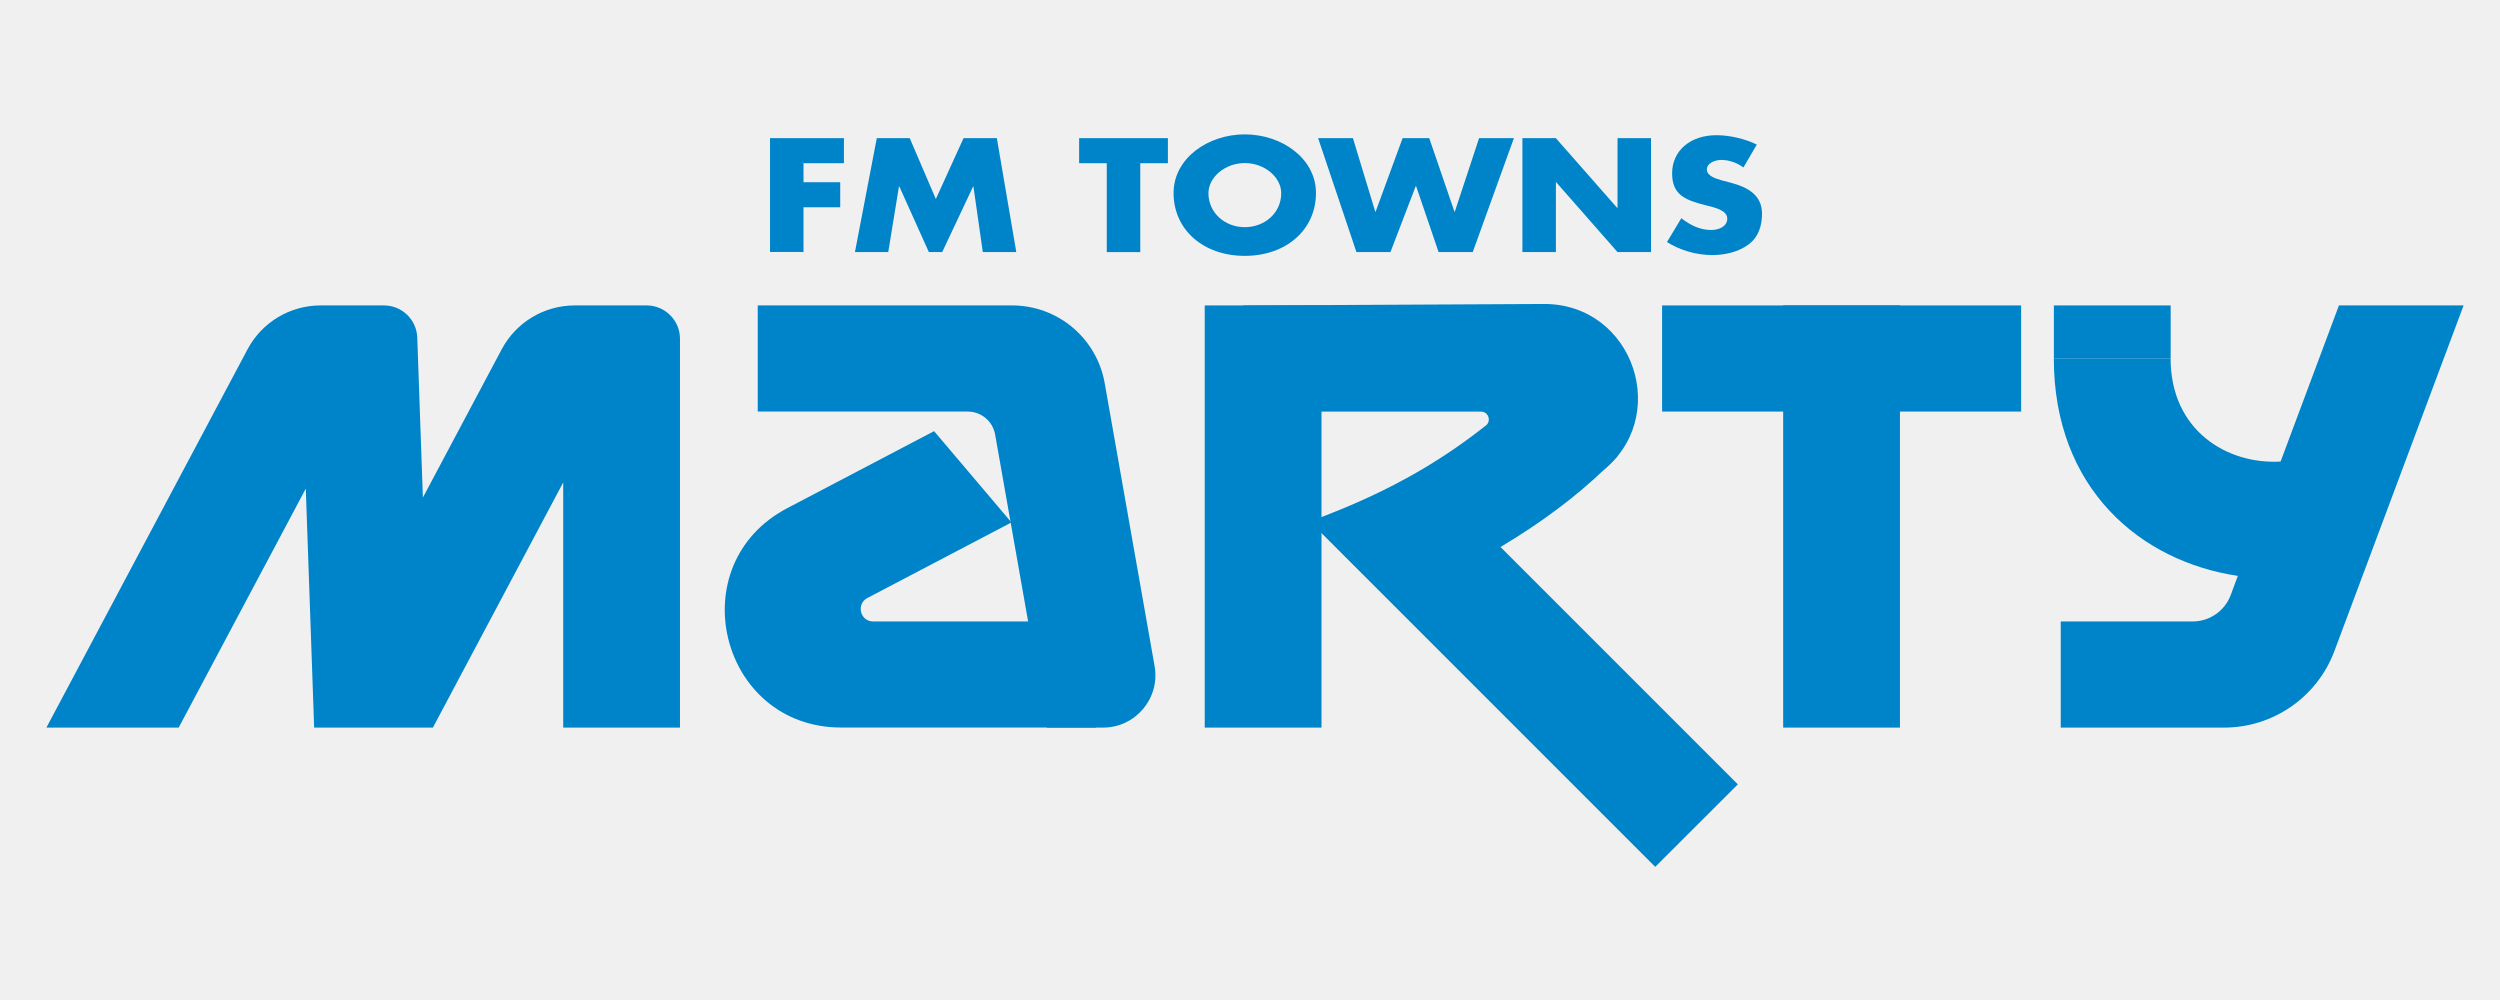
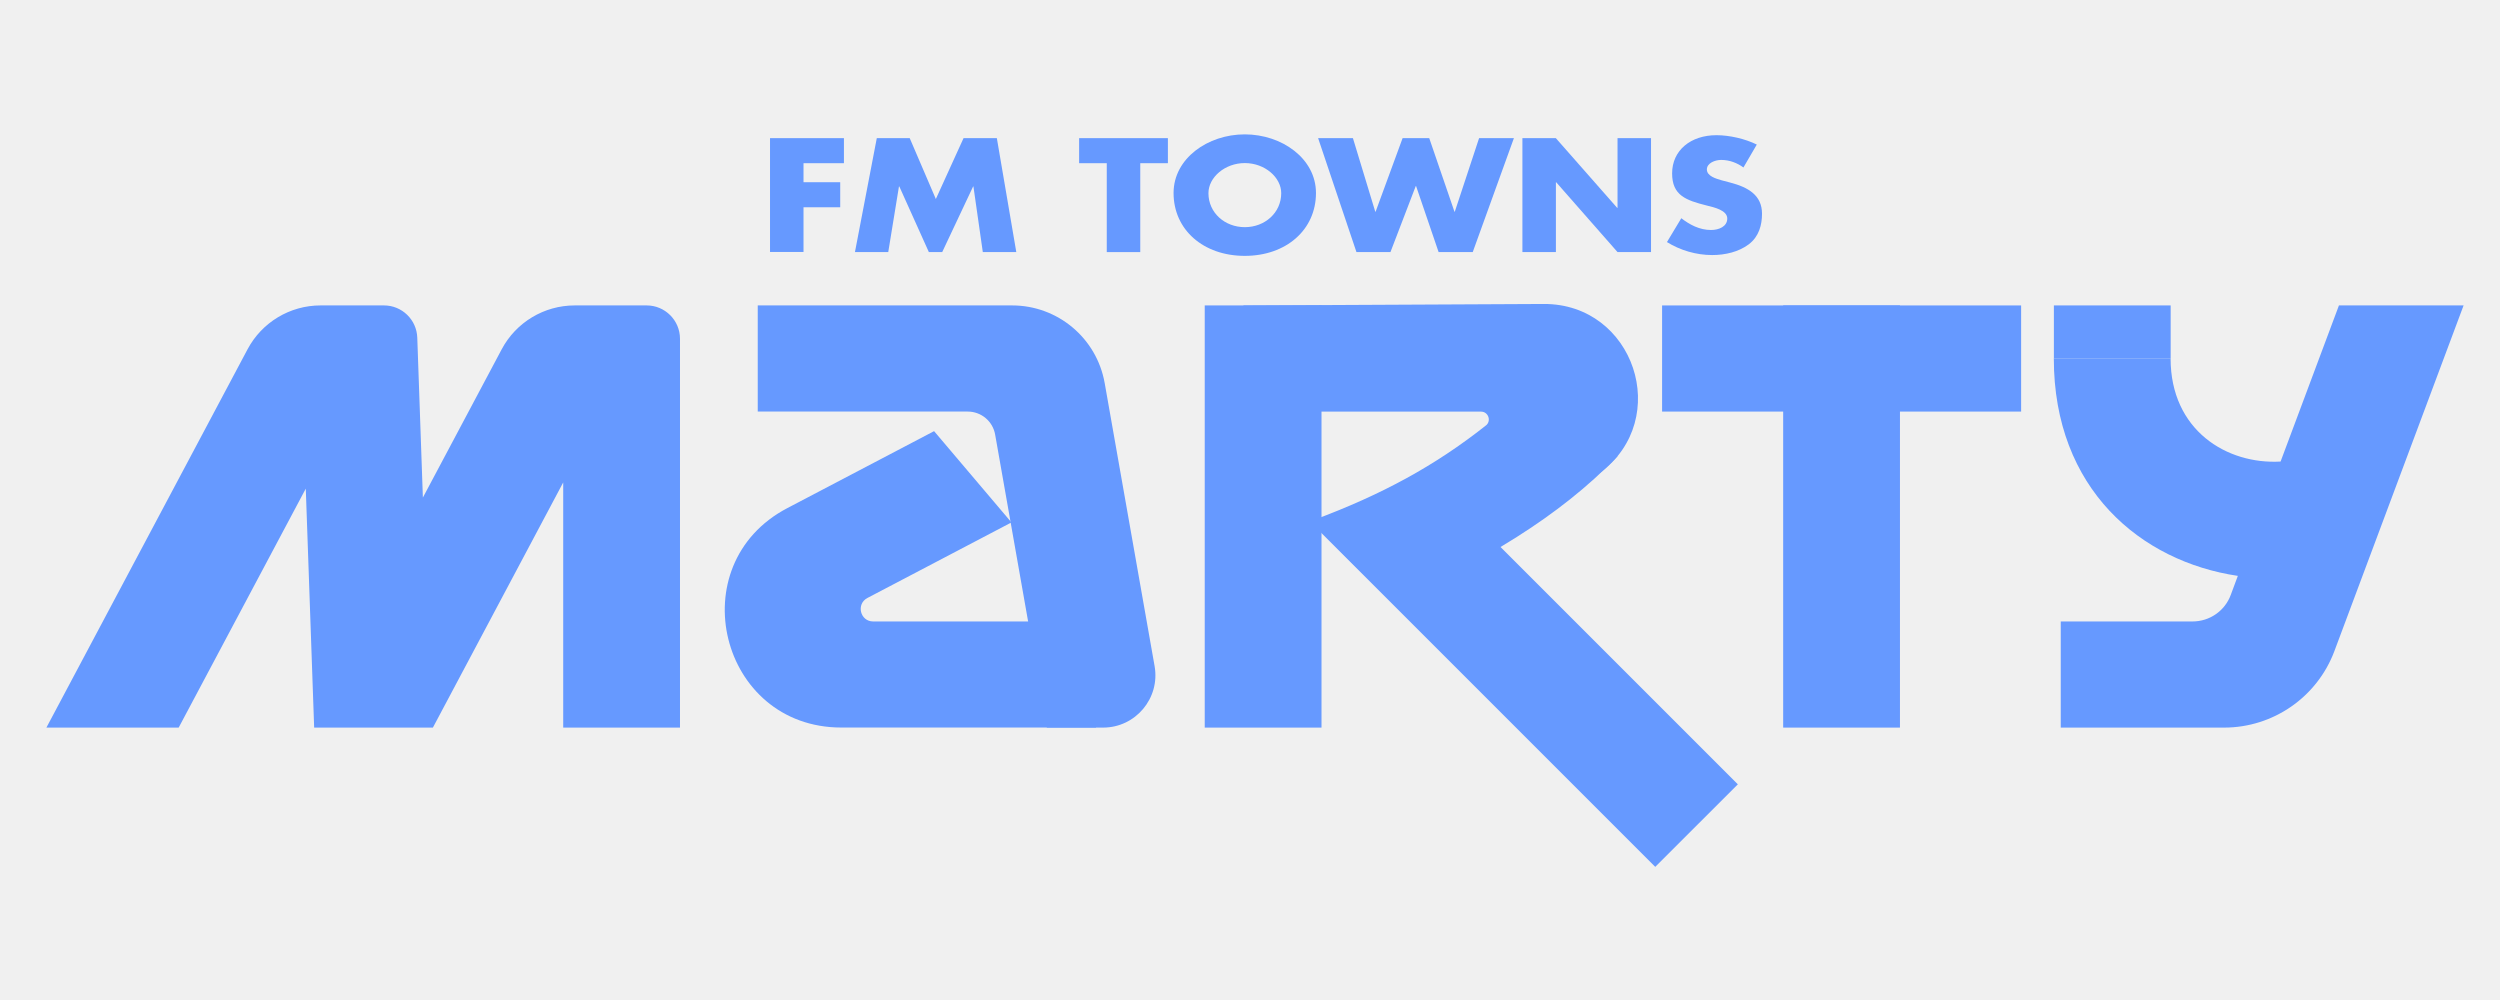
<svg xmlns="http://www.w3.org/2000/svg" version="1.1" id="Layer_1" x="0px" y="0px" viewBox="0 0 500 200" xml:space="preserve" width="500" height="200">
  <defs id="defs51" />
  <style type="text/css" id="style2">
	.st0{fill:#080E0E;}
	.st1{fill:#0084C9;}
	.st2{fill:#FFFFFF;}
</style>
-   <g id="g46" transform="matrix(0.1259118,0,0,0.1259118,9.28077,26.87344)">
-     <g id="g26">
-       <rect x="1839.9" y="271.7" class="st1" width="185.5" height="670.6" id="rect4" />
-       <polygon class="st1" points="2017.6,625.6 2190.8,536.5 2686.7,1032.4 2555.5,1163.5 " id="polygon6" />
-       <path class="st1" d="M 1760.3,844.8 1681,395.1 c -12.6,-71.4 -74.6,-123.4 -147.1,-123.4 h -36.3 -367.7 v 168.6 h 333.5 c 21.5,0 39.9,15.4 43.6,36.6 l 82.1,465.4 h 89.3 c 51.7,0 90.8,-46.7 81.9,-97.5 z" id="path8" />
-       <rect x="2767.2" y="70.8" transform="rotate(90,2851.476,355.9987)" class="st1" width="168.6" height="570.3" id="rect10" />
-       <path class="st1" d="m 1304.1,736.4 228.8,-120 -122.9,-145 -233.2,122.3 c -171,89.7 -107.3,348.5 85.8,348.5 h 404.6 V 773.7 h -354 c -20.6,0 -27.4,-27.7 -9.1,-37.3 z" id="path12" />
-       <path class="st1" d="M 723.2,341.4 598,576.9 589.1,322.8 c -1,-28.5 -24.4,-51.1 -52.9,-51.1 H 435.5 c -48.6,0 -93.2,26.8 -116,69.7 L 0,942.3 H 210.1 L 412,562.7 425.3,942.3 h 188.6 l 207,-389.4 v 389.4 h 185.5 V 324.7 c 0,-29.2 -23.7,-53 -53,-53 H 839.3 c -48.7,0 -93.3,26.8 -116.1,69.7 z" id="path14" />
-       <rect x="2758.7" y="271.7" class="st1" width="185.5" height="670.6" id="rect16" />
-       <rect x="3188.7" y="271.7" class="st1" width="185.5" height="84.3" id="rect18" />
-       <path class="st1" d="m 3839.5,271.7 h -198 l -92.7,248 c -85.4,4.9 -174.7,-49.6 -174.7,-163.8 h -185.5 c 0,207.5 138.5,322.6 292.3,345.4 l -11.3,30.4 c -9.4,25.3 -33.6,42 -60.6,42 h -209.4 v 168.6 h 259.5 c 78,0 147.9,-48.5 175.2,-121.6 z" id="path20" />
-       <path class="st1" d="m 2467.9,537.5 c 115.2,-85.8 54,-268.8 -89.6,-268.1 l -476.9,2.4 v 168.6 h 377.3 c 12,0 17,15.3 7.4,22.4" id="path22" />
-       <path class="st1" d="m 2286.1,462.7 c -81,64 -165.2,109.7 -273.5,150 38.6,49 79.5,85.9 127.9,130.5 139.7,-64.4 261.8,-134.5 355.2,-232.1" id="path24" />
+   <g id="g46" transform="matrix(0.1259118,0,0,0.1259118,9.28077,26.87344)" style="fill:#6699ff">
+     <g id="g26" style="fill:#6699ff">
+       <rect x="1839.9" y="271.7" class="st1" width="185.5" height="670.6" id="rect4" style="fill:#6699ff" />
+       <polygon class="st1" points="2017.6,625.6 2190.8,536.5 2686.7,1032.4 2555.5,1163.5 " id="polygon6" style="fill:#6699ff" />
+       <path class="st1" d="M 1760.3,844.8 1681,395.1 c -12.6,-71.4 -74.6,-123.4 -147.1,-123.4 h -36.3 -367.7 v 168.6 h 333.5 c 21.5,0 39.9,15.4 43.6,36.6 l 82.1,465.4 h 89.3 c 51.7,0 90.8,-46.7 81.9,-97.5 z" id="path8" style="fill:#6699ff" />
+       <rect x="2767.2" y="70.8" transform="rotate(90,2851.476,355.9987)" class="st1" width="168.6" height="570.3" id="rect10" style="fill:#6699ff" />
+       <path class="st1" d="m 1304.1,736.4 228.8,-120 -122.9,-145 -233.2,122.3 c -171,89.7 -107.3,348.5 85.8,348.5 h 404.6 V 773.7 h -354 c -20.6,0 -27.4,-27.7 -9.1,-37.3 z" id="path12" style="fill:#6699ff" />
+       <path class="st1" d="M 723.2,341.4 598,576.9 589.1,322.8 c -1,-28.5 -24.4,-51.1 -52.9,-51.1 H 435.5 c -48.6,0 -93.2,26.8 -116,69.7 L 0,942.3 H 210.1 L 412,562.7 425.3,942.3 h 188.6 l 207,-389.4 v 389.4 h 185.5 V 324.7 c 0,-29.2 -23.7,-53 -53,-53 H 839.3 c -48.7,0 -93.3,26.8 -116.1,69.7 z" id="path14" style="fill:#6699ff" />
+       <rect x="2758.7" y="271.7" class="st1" width="185.5" height="670.6" id="rect16" style="fill:#6699ff" />
+       <rect x="3188.7" y="271.7" class="st1" width="185.5" height="84.3" id="rect18" style="fill:#6699ff" />
+       <path class="st1" d="m 3839.5,271.7 h -198 l -92.7,248 c -85.4,4.9 -174.7,-49.6 -174.7,-163.8 h -185.5 c 0,207.5 138.5,322.6 292.3,345.4 l -11.3,30.4 c -9.4,25.3 -33.6,42 -60.6,42 h -209.4 v 168.6 h 259.5 c 78,0 147.9,-48.5 175.2,-121.6 z" id="path20" style="fill:#6699ff" />
+       <path class="st1" d="m 2467.9,537.5 c 115.2,-85.8 54,-268.8 -89.6,-268.1 l -476.9,2.4 v 168.6 h 377.3 c 12,0 17,15.3 7.4,22.4" id="path22" style="fill:#6699ff" />
+       <path class="st1" d="m 2286.1,462.7 c -81,64 -165.2,109.7 -273.5,150 38.6,49 79.5,85.9 127.9,130.5 139.7,-64.4 261.8,-134.5 355.2,-232.1" id="path24" style="fill:#6699ff" />
    </g>
-     <g id="g44">
-       <g id="g42">
-         <path class="st1" d="M 1202.6,45.8 V 76 h 58.3 v 39.8 h -58.3 v 71 h -53.2 V 6 h 117.4 v 39.8 z" id="path28" />
-         <path class="st1" d="m 1319,6 h 52.3 l 41.5,96.7 44,-96.7 h 52.9 l 30.9,181 h -53.2 L 1472.5,82.8 H 1472 L 1422.9,187 h -21.2 L 1354.8,82.8 h -0.6 l -17,104.2 h -52.9 z" id="path30" />
-         <path class="st1" d="m 1737.5,187 h -53.2 V 45.8 h -43.9 V 6 h 141 v 39.8 h -43.9 z" id="path32" />
-         <path class="st1" d="m 2016.6,93.1 c 0,58.6 -47.5,99.9 -113.1,99.9 -65.6,0 -113.1,-41.3 -113.1,-99.9 0,-54.7 54.2,-93.1 113.1,-93.1 58.9,0 113.1,38.4 113.1,93.1 z m -170.8,0.3 c 0,31.2 26,54 57.8,54 31.7,0 57.8,-22.8 57.8,-54 0,-25 -26,-47.8 -57.8,-47.8 -31.8,0 -57.8,22.8 -57.8,47.8 z" id="path34" />
-         <path class="st1" d="m 2110.8,122.9 h 0.5 L 2154.2,6 h 42.3 l 40.1,116.9 h 0.5 L 2275.7,6 h 55.3 l -65.4,181 h -54.2 L 2175.6,82.1 h -0.5 L 2134.9,187 h -54 L 2020,6 h 55.3 z" id="path36" />
-         <path class="st1" d="m 2344.4,6 h 53.2 l 97.4,110.7 h 0.6 V 6 h 53.2 v 181 h -53.2 L 2398.2,76.1 h -0.5 V 187 h -53.2 V 6 Z" id="path38" />
-         <path class="st1" d="m 2695.6,52.6 c -9.8,-7.2 -22.2,-12 -35.3,-12 -9.8,0 -22.8,5 -22.8,15.1 0,10.6 14.4,14.6 23.6,17.3 l 13.6,3.6 c 28.5,7.4 50.4,20.2 50.4,49.4 0,18 -4.9,36.5 -21.1,48.7 -16,12 -37.4,17 -58,17 -25.8,0 -51,-7.7 -71.9,-20.6 l 22.8,-37.9 c 13.3,10.3 29,18.7 47.2,18.7 12.5,0 25.8,-5.5 25.8,-18.2 0,-13.2 -20.9,-17.8 -32.3,-20.6 -33.4,-8.4 -55.3,-16.1 -55.3,-51.1 0,-36.7 29.6,-60.7 70.5,-60.7 20.6,0 45.8,5.8 64,14.9 z" id="path40" />
+     <g id="g44" style="fill:#6699ff">
+       <g id="g42" style="fill:#6699ff">
+         <path class="st1" d="M 1202.6,45.8 V 76 h 58.3 v 39.8 h -58.3 v 71 h -53.2 V 6 h 117.4 v 39.8 z" id="path28" style="fill:#6699ff" />
+         <path class="st1" d="m 1319,6 h 52.3 l 41.5,96.7 44,-96.7 h 52.9 l 30.9,181 h -53.2 L 1472.5,82.8 H 1472 L 1422.9,187 h -21.2 L 1354.8,82.8 h -0.6 l -17,104.2 h -52.9 z" id="path30" style="fill:#6699ff" />
+         <path class="st1" d="m 1737.5,187 h -53.2 V 45.8 h -43.9 V 6 h 141 v 39.8 h -43.9 z" id="path32" style="fill:#6699ff" />
+         <path class="st1" d="m 2016.6,93.1 c 0,58.6 -47.5,99.9 -113.1,99.9 -65.6,0 -113.1,-41.3 -113.1,-99.9 0,-54.7 54.2,-93.1 113.1,-93.1 58.9,0 113.1,38.4 113.1,93.1 z m -170.8,0.3 c 0,31.2 26,54 57.8,54 31.7,0 57.8,-22.8 57.8,-54 0,-25 -26,-47.8 -57.8,-47.8 -31.8,0 -57.8,22.8 -57.8,47.8 z" id="path34" style="fill:#6699ff" />
+         <path class="st1" d="m 2110.8,122.9 h 0.5 L 2154.2,6 h 42.3 l 40.1,116.9 h 0.5 L 2275.7,6 h 55.3 l -65.4,181 h -54.2 L 2175.6,82.1 h -0.5 L 2134.9,187 h -54 L 2020,6 h 55.3 z" id="path36" style="fill:#6699ff" />
+         <path class="st1" d="m 2344.4,6 h 53.2 l 97.4,110.7 h 0.6 V 6 h 53.2 v 181 h -53.2 L 2398.2,76.1 h -0.5 V 187 h -53.2 V 6 Z" id="path38" style="fill:#6699ff" />
+         <path class="st1" d="m 2695.6,52.6 c -9.8,-7.2 -22.2,-12 -35.3,-12 -9.8,0 -22.8,5 -22.8,15.1 0,10.6 14.4,14.6 23.6,17.3 l 13.6,3.6 c 28.5,7.4 50.4,20.2 50.4,49.4 0,18 -4.9,36.5 -21.1,48.7 -16,12 -37.4,17 -58,17 -25.8,0 -51,-7.7 -71.9,-20.6 l 22.8,-37.9 c 13.3,10.3 29,18.7 47.2,18.7 12.5,0 25.8,-5.5 25.8,-18.2 0,-13.2 -20.9,-17.8 -32.3,-20.6 -33.4,-8.4 -55.3,-16.1 -55.3,-51.1 0,-36.7 29.6,-60.7 70.5,-60.7 20.6,0 45.8,5.8 64,14.9 z" id="path40" style="fill:#6699ff" />
      </g>
    </g>
  </g>
</svg>
